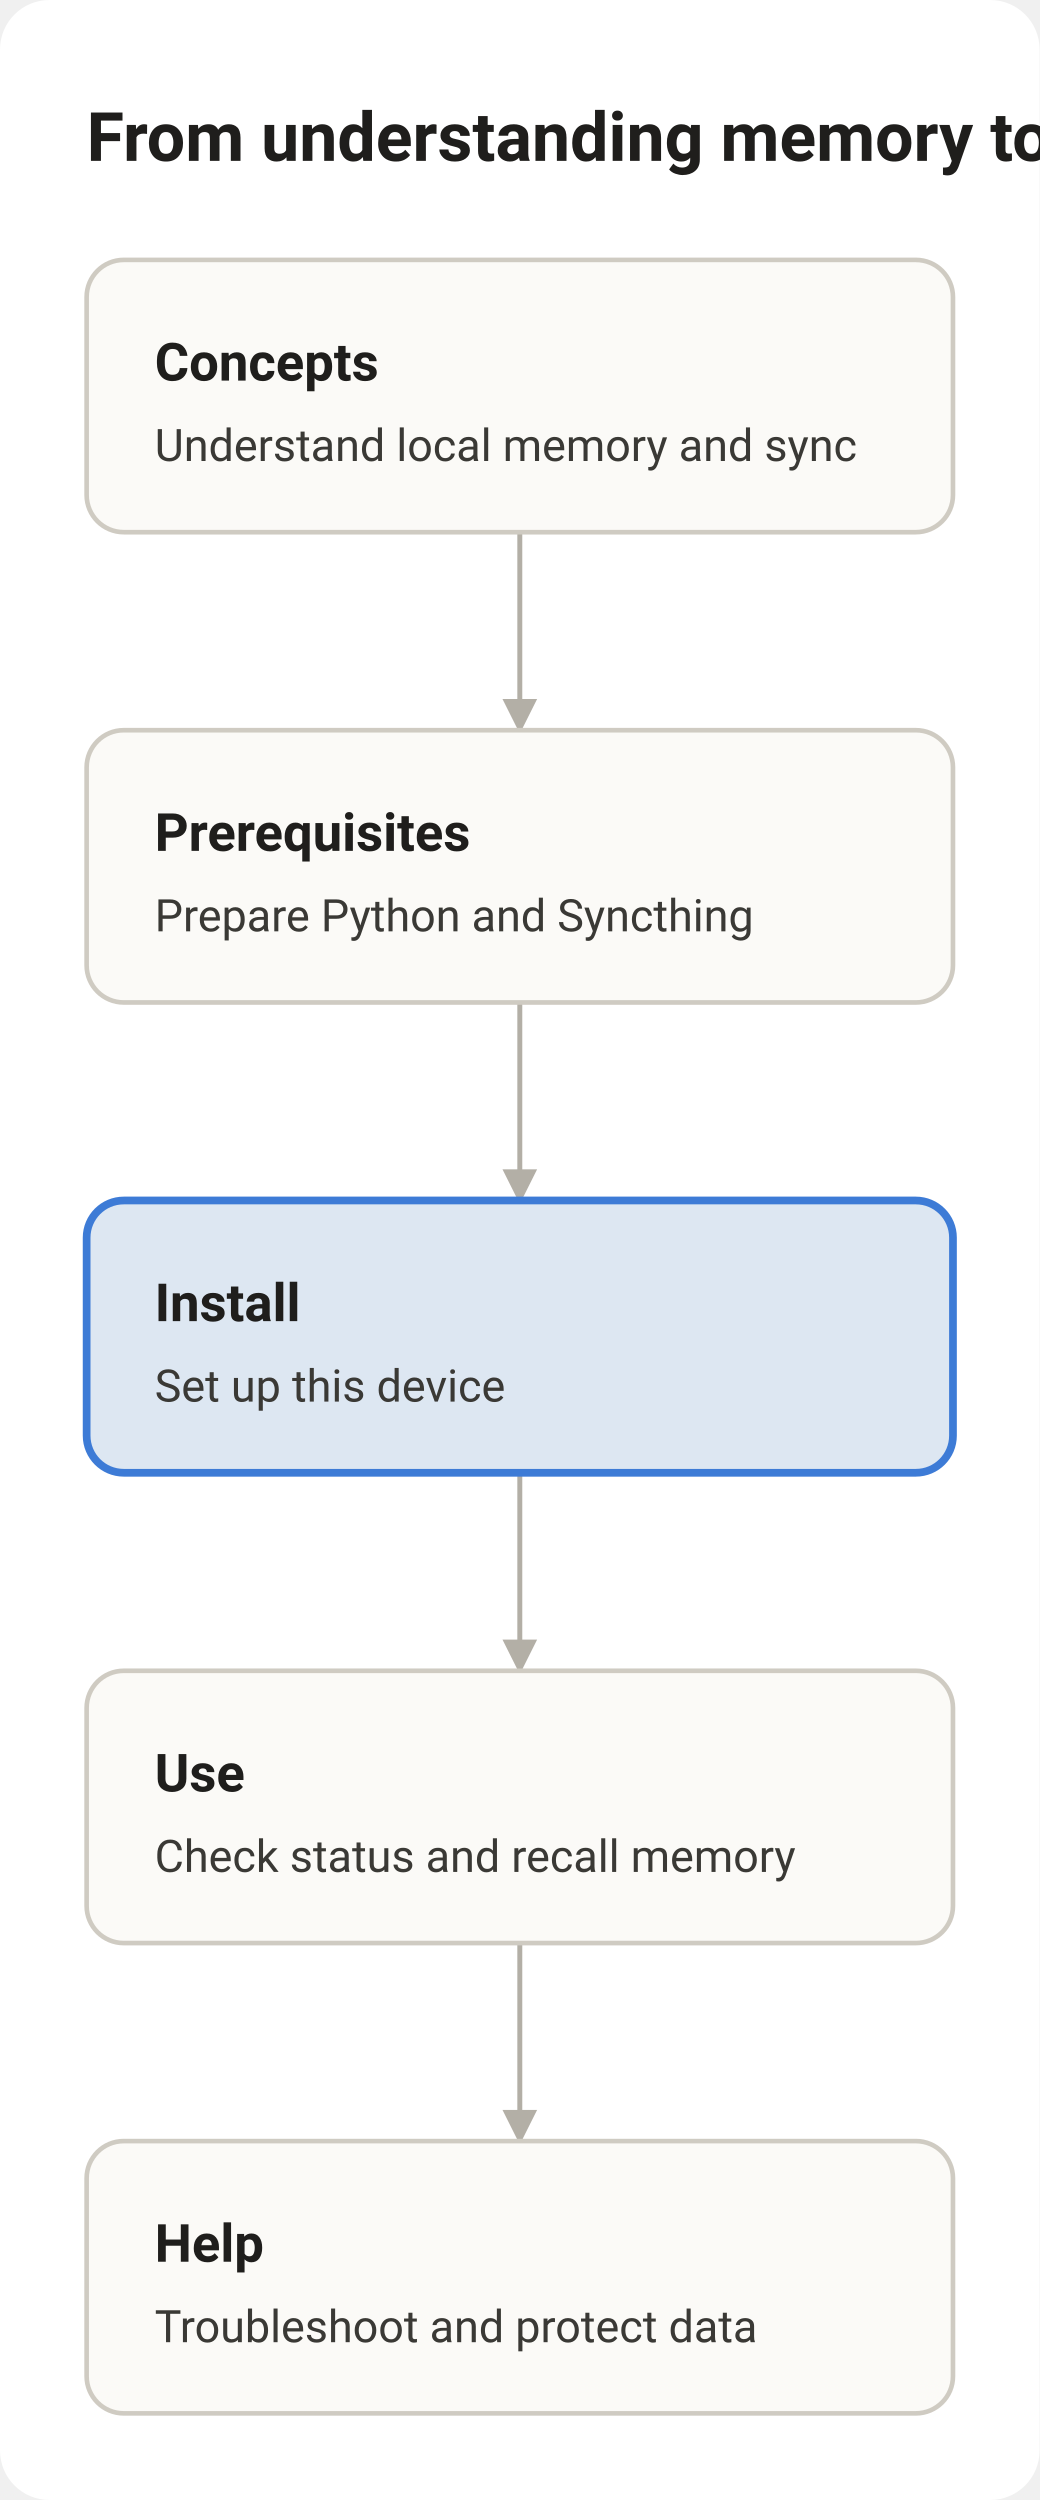
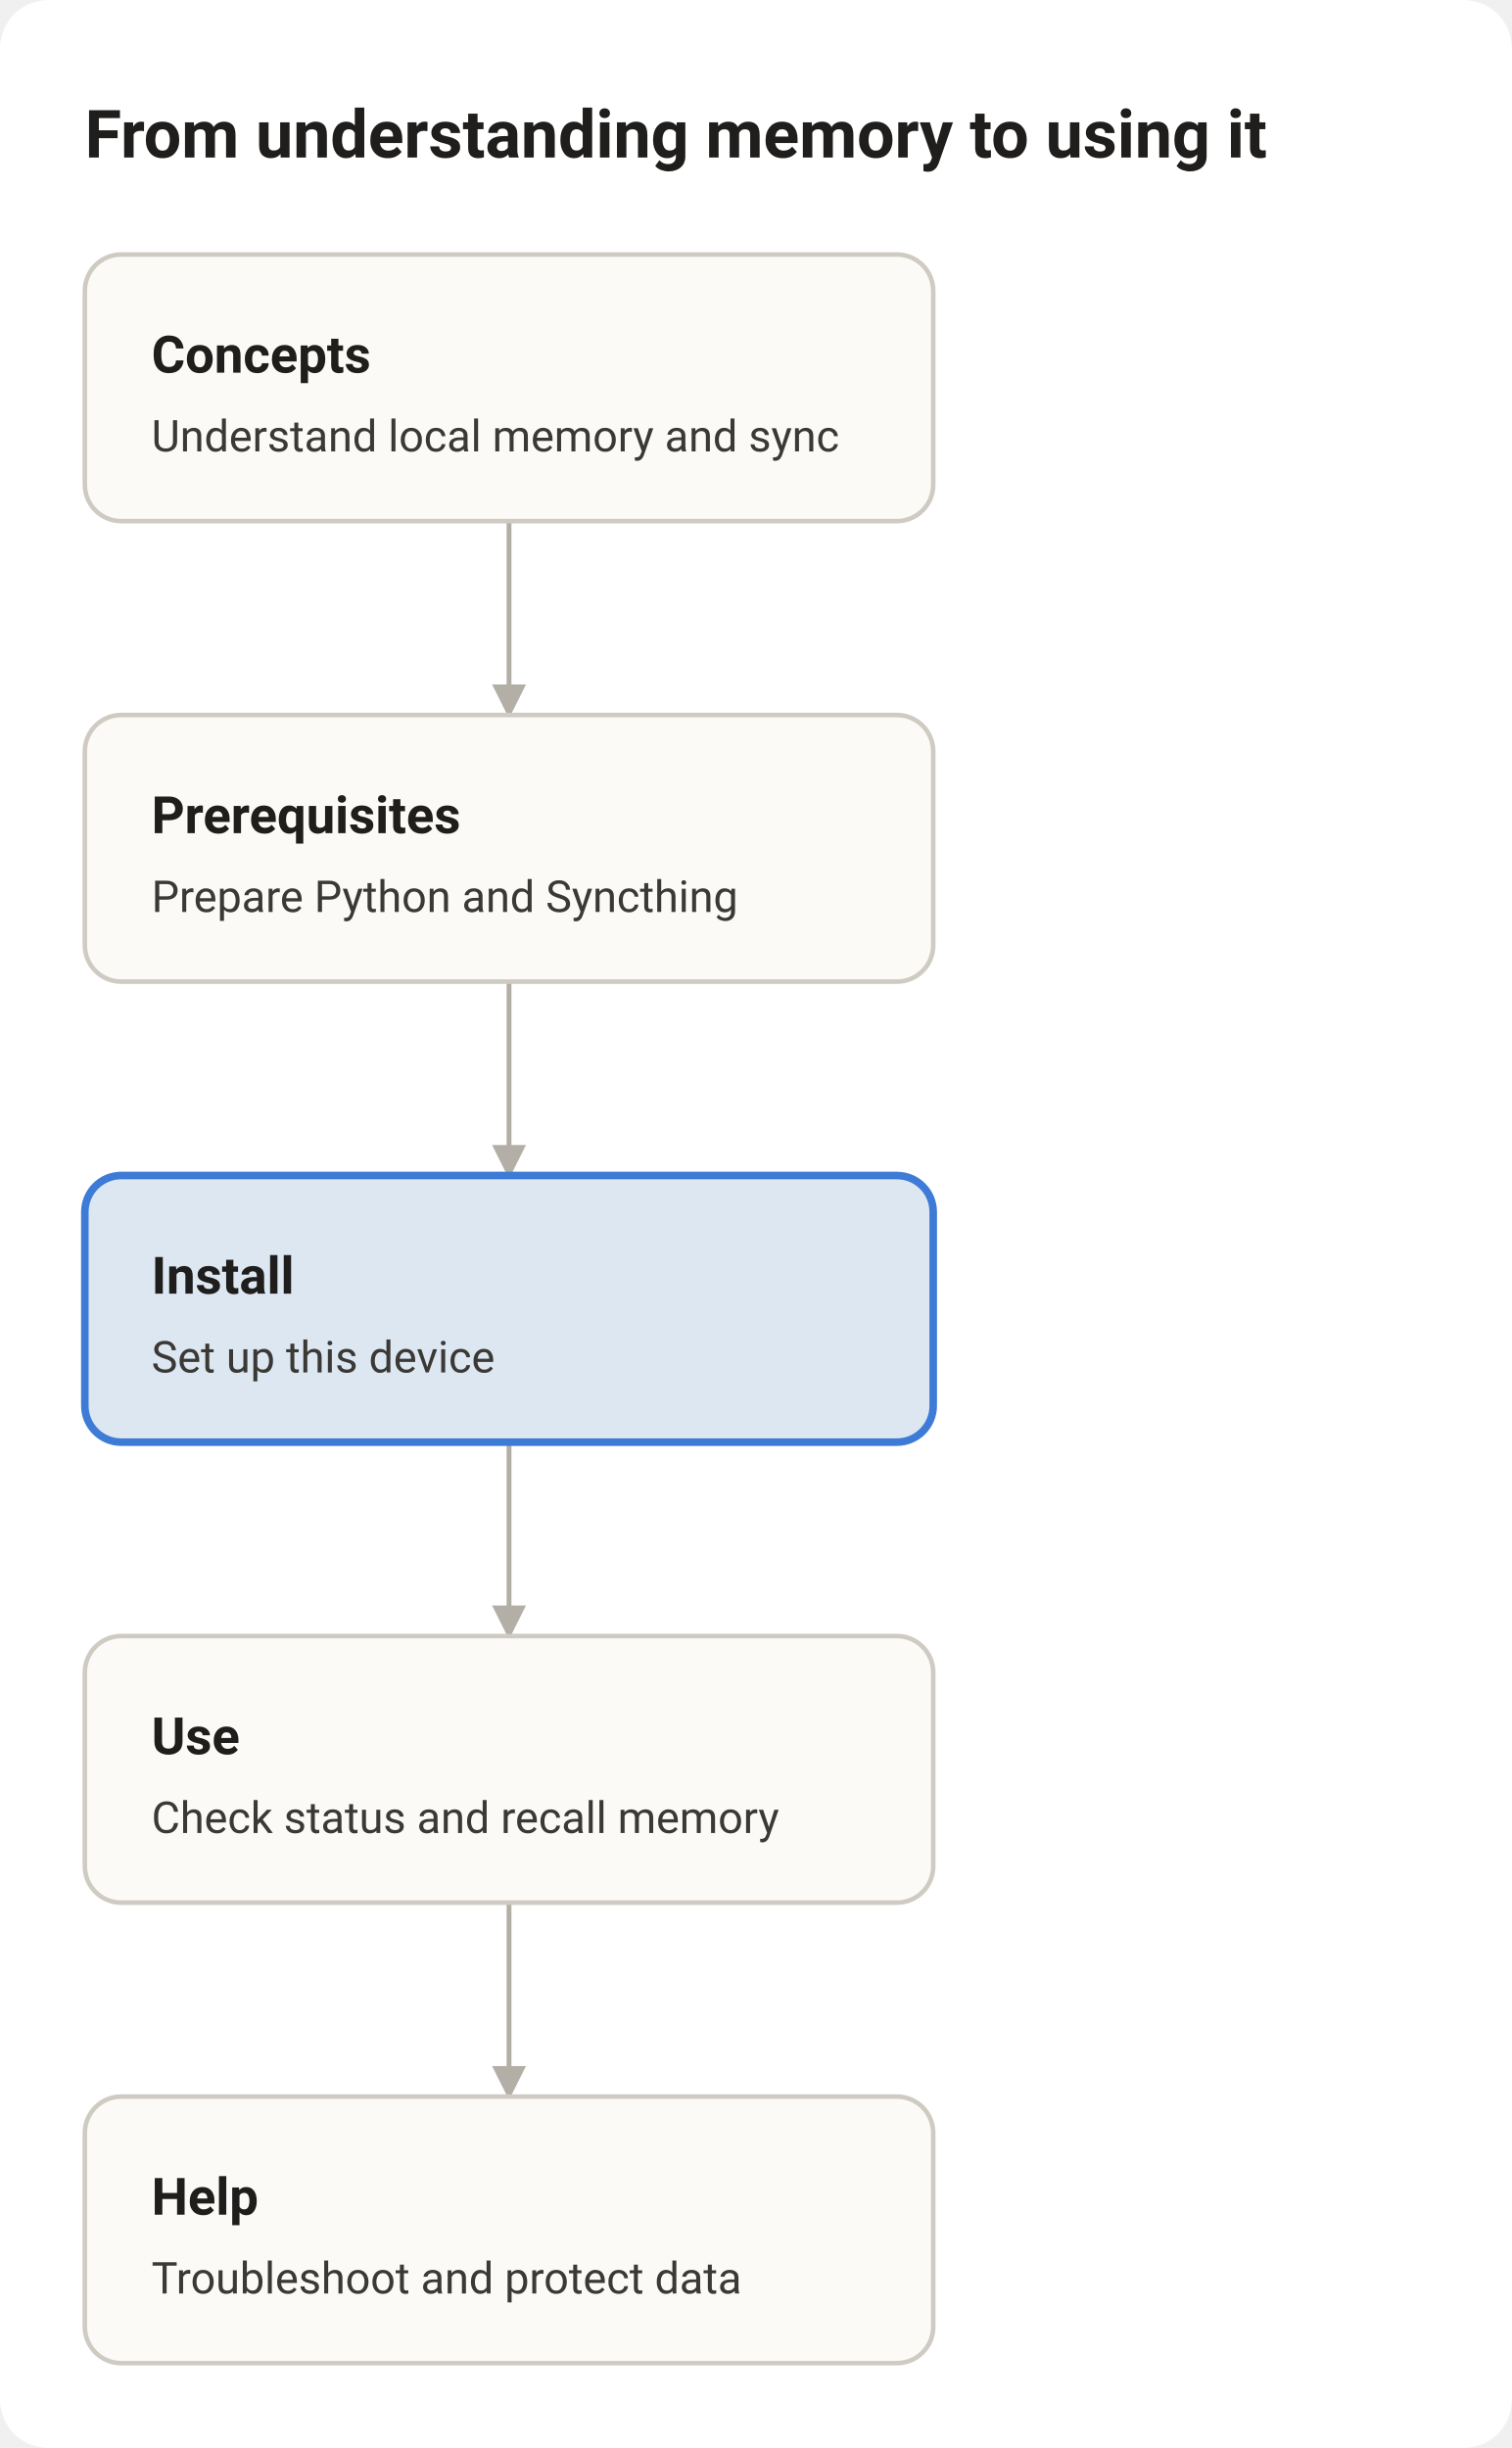
- <svg xmlns="http://www.w3.org/2000/svg" viewBox="0 0 336 808" width="336" height="808" role="img" aria-label="From understanding memory to using it" font-family="'IBM Plex Sans Thai','Noto Sans Thai','Sukhumvit Set',Thonburi,system-ui,-apple-system,'Segoe UI',Roboto,sans-serif">
+ <svg xmlns="http://www.w3.org/2000/svg" viewBox="0 0 499 808" width="499" height="808" role="img" aria-label="From understanding memory to using it" font-family="'IBM Plex Sans Thai','Noto Sans Thai','Sukhumvit Set',Thonburi,system-ui,-apple-system,'Segoe UI',Roboto,sans-serif">
  <style>
.bg{fill:#FFFFFF}.ttl{fill:#1F1E1C}.cap{fill:#8C8880}
.grp{fill:#F4F3EF;stroke:#CFCBC2}.glbl{fill:#6F6C66}
.nd{fill:#FBFAF7;stroke:#CFCBC2}.nt{fill:#1F1E1C}.nb{fill:#3A3935}.nm{fill:#8C8880}
.hl{fill:#DDE7F2;stroke:#3D7BD6}.rj{fill:#FFFFFF;stroke:#C8473D}.ex{fill:#FFFFFF;stroke:#CFCBC2}
.ar{stroke:#B3AFA6}.ah{fill:#B3AFA6}.elb{fill:#6F6C66}.elbg{fill:#FFFFFF}
@media (prefers-color-scheme: dark){
.bg{fill:#1E1D1B}.ttl{fill:#F1EFEA}.cap{fill:#8F8B83}
.grp{fill:#262522;stroke:#4A4740}.glbl{fill:#A29E95}
.nd{fill:#2B2A27;stroke:#4A4740}.nt{fill:#F1EFEA}.nb{fill:#D6D3CC}.nm{fill:#8F8B83}
.hl{fill:#1F3550;stroke:#5B9BEF}.rj{fill:#1E1D1B;stroke:#E0675C}.ex{fill:#1E1D1B;stroke:#4A4740}
.ar{stroke:#6D6A63}.ah{fill:#6D6A63}.elb{fill:#A29E95}.elbg{fill:#1E1D1B}}
</style>
  <defs>
    <marker id="ah" viewBox="0 0 10 10" refX="9" refY="5" markerWidth="7" markerHeight="7" orient="auto-start-reverse">
      <path class="ah" d="M0,0 L10,5 L0,10 z" />
    </marker>
  </defs>
-   <rect class="bg" width="336" height="808" rx="16" />
+   <rect class="bg" width="499" height="808" rx="16" />
  <text class="ttl" x="28" y="52" font-size="22" font-weight="700">From understanding memory to using it</text>
  <path class="ar" d="M168.0,172.0 L168.0,236.0" fill="none" stroke-width="1.6" marker-end="url(#ah)" />
  <path class="ar" d="M168.0,324.0 L168.0,388.0" fill="none" stroke-width="1.6" marker-end="url(#ah)" />
  <path class="ar" d="M168.0,476.0 L168.0,540.0" fill="none" stroke-width="1.6" marker-end="url(#ah)" />
  <path class="ar" d="M168.0,628.0 L168.0,692.0" fill="none" stroke-width="1.6" marker-end="url(#ah)" />
  <rect class="nd" x="28" y="84" width="280" height="88" rx="12" stroke-width="1.5" />
  <text class="nt" x="50" y="123" font-size="17" font-weight="700">Concepts</text>
  <text class="nb" x="50" y="149" font-size="14.5">Understand local memory and sync</text>
  <rect class="nd" x="28" y="236" width="280" height="88" rx="12" stroke-width="1.5" />
  <text class="nt" x="50" y="275" font-size="17" font-weight="700">Prerequisites</text>
  <text class="nb" x="50" y="301" font-size="14.5">Prepare Python and Syncthing</text>
  <rect class="hl" x="28" y="388" width="280" height="88" rx="12" stroke-width="2.5" />
  <text class="nt" x="50" y="427" font-size="17" font-weight="700">Install</text>
  <text class="nb" x="50" y="453" font-size="14.5">Set up this device</text>
  <rect class="nd" x="28" y="540" width="280" height="88" rx="12" stroke-width="1.5" />
  <text class="nt" x="50" y="579" font-size="17" font-weight="700">Use</text>
  <text class="nb" x="50" y="605" font-size="14.5">Check status and recall memory</text>
  <rect class="nd" x="28" y="692" width="280" height="88" rx="12" stroke-width="1.5" />
  <text class="nt" x="50" y="731" font-size="17" font-weight="700">Help</text>
  <text class="nb" x="50" y="757" font-size="14.5">Troubleshoot and protect data</text>
</svg>
